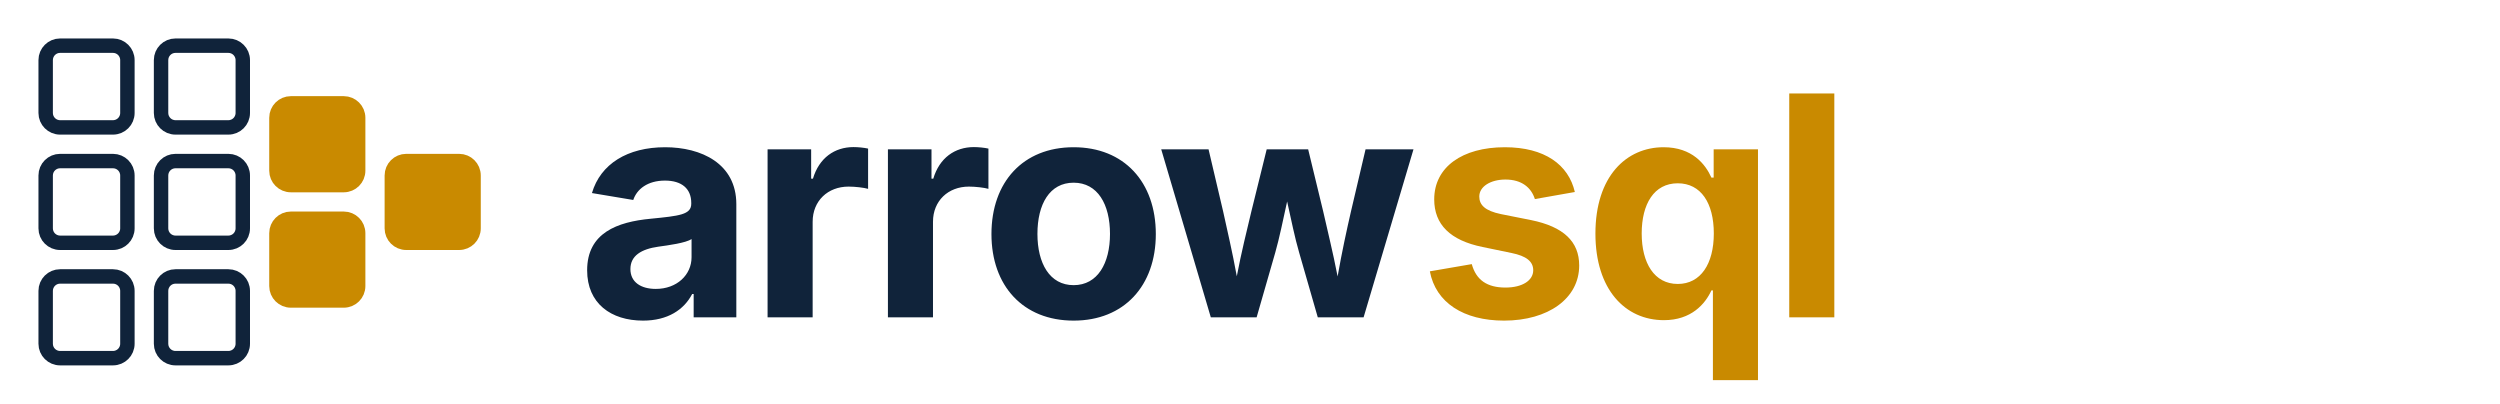
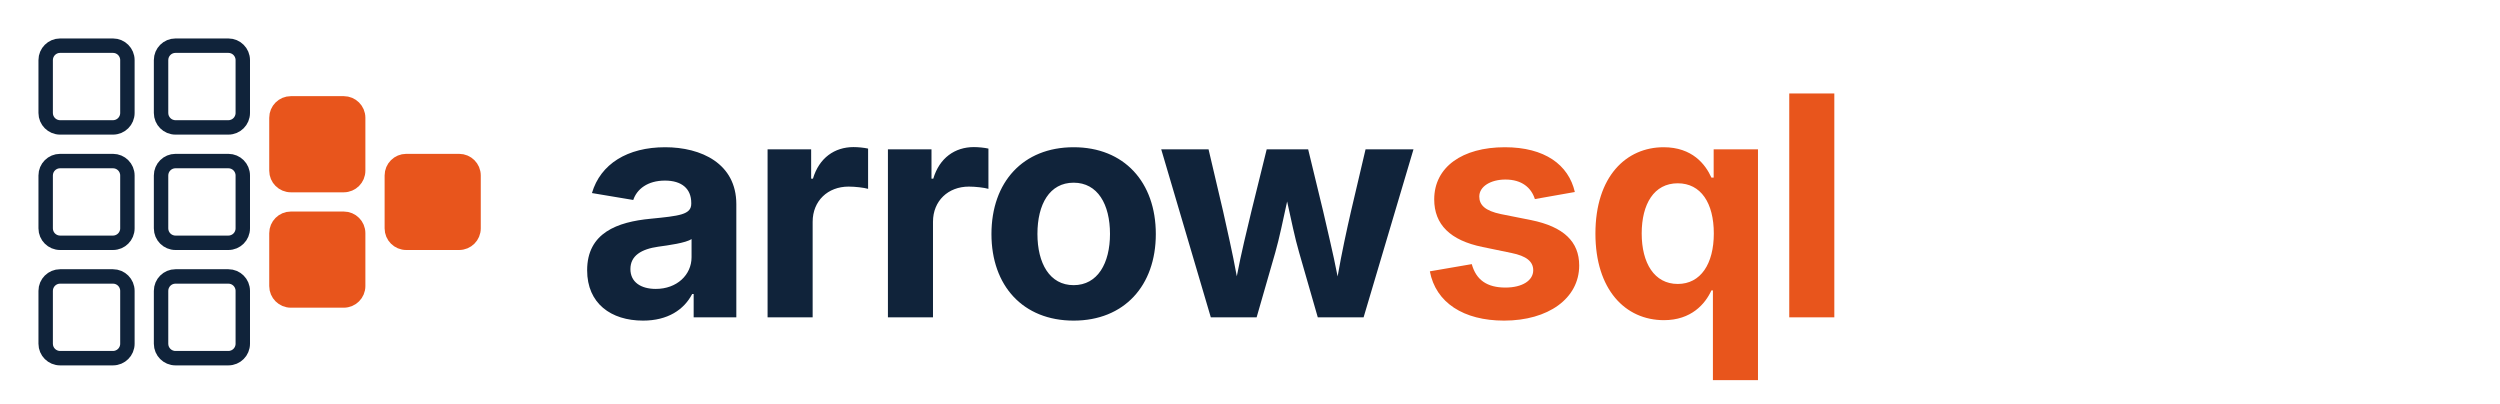
<svg xmlns="http://www.w3.org/2000/svg" viewBox="26 38 520 84" width="520" height="84" role="img" aria-label="arrowsql">
  <g fill="none" stroke="#10233A" stroke-width="3">
    <rect x="35.5" y="47.5" width="17" height="17" rx="3" />
    <rect x="35.5" y="71.5" width="17" height="17" rx="3" />
    <rect x="35.5" y="95.5" width="17" height="17" rx="3" />
    <rect x="59.5" y="47.5" width="17" height="17" rx="3" />
    <rect x="59.5" y="71.5" width="17" height="17" rx="3" />
    <rect x="59.5" y="95.5" width="17" height="17" rx="3" />
  </g>
-   <g fill="#C98A00" stroke="#C98A00" stroke-width="3">
+   <g fill="#E8551C" stroke="#E8551C" stroke-width="3">
    <rect x="83.5" y="59.5" width="17" height="17" rx="3" />
    <rect x="107.5" y="71.5" width="17" height="17" rx="3" />
    <rect x="83.5" y="83.5" width="17" height="17" rx="3" />
  </g>
-   <text x="146" y="104" font-family="'Space Grotesk','Inter','Segoe UI',Helvetica,Arial,sans-serif" font-size="64" font-weight="700" letter-spacing="-1.5" fill="#10233A">arrow<tspan fill="#C98A00">sql</tspan>
+   <text x="146" y="104" font-family="'Space Grotesk','Inter','Segoe UI',Helvetica,Arial,sans-serif" font-size="64" font-weight="700" letter-spacing="-1.5" fill="#10233A">arrow<tspan fill="#E8551C">sql</tspan>
  </text>
</svg>
